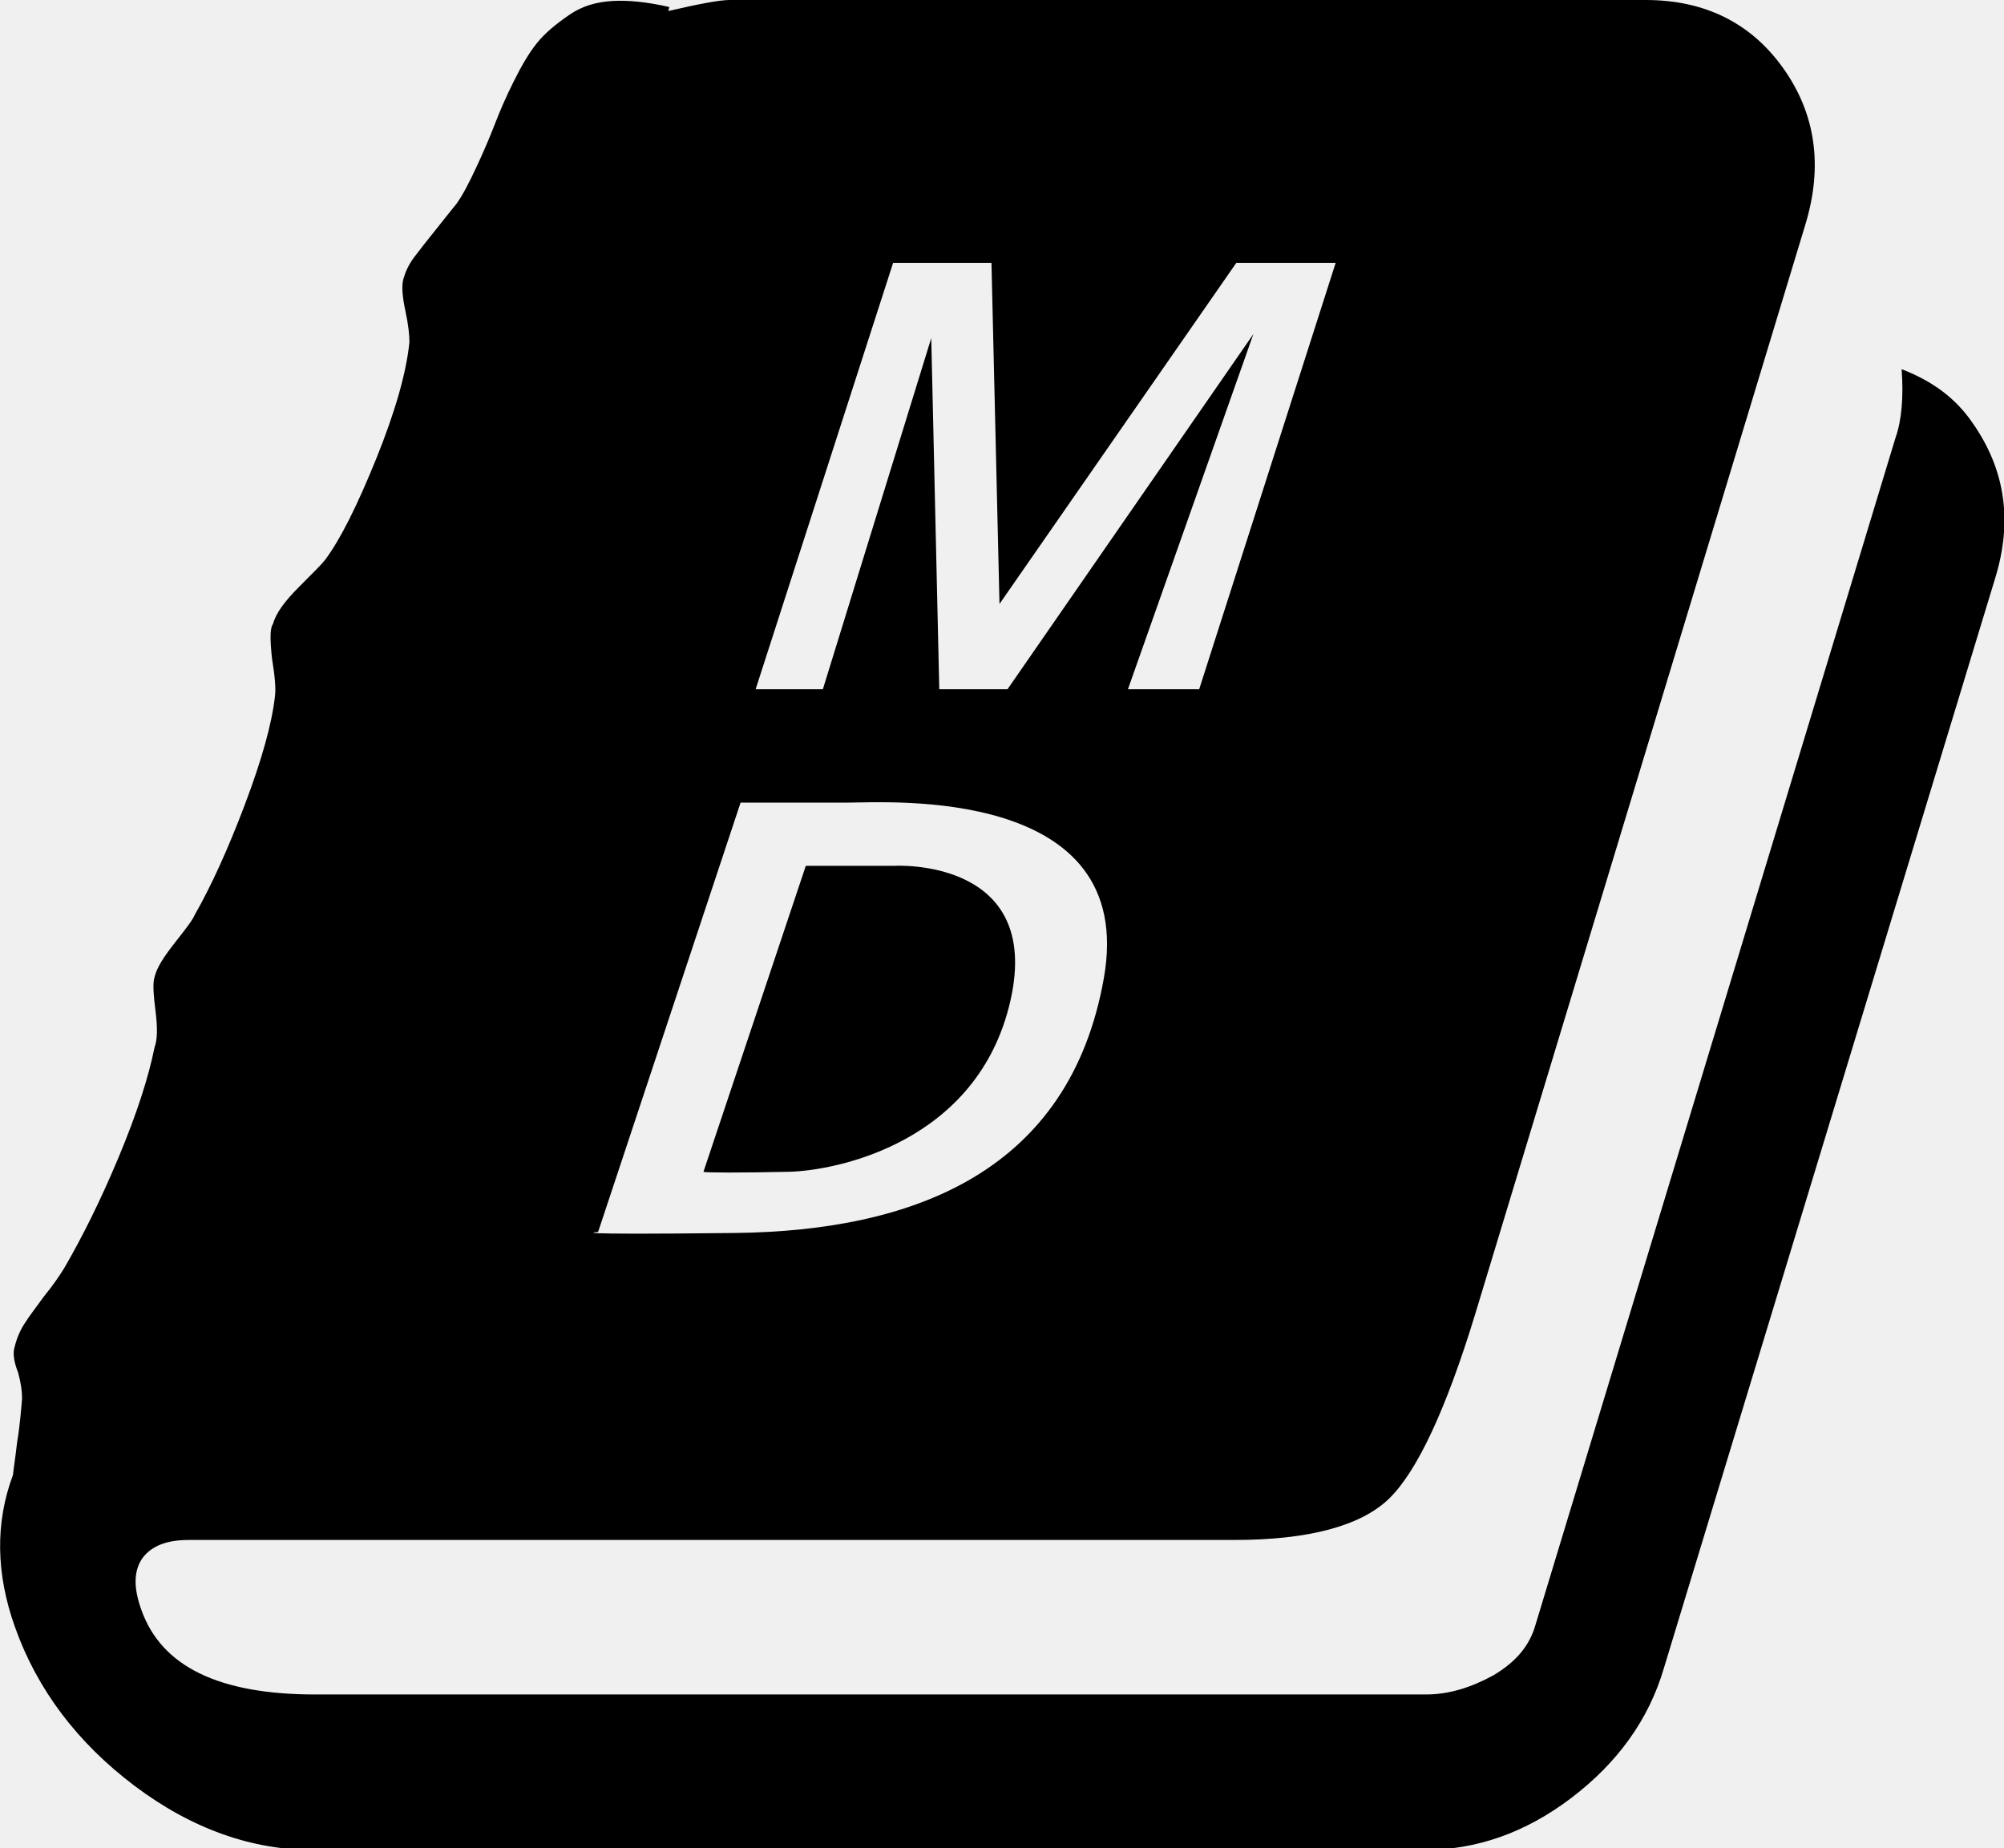
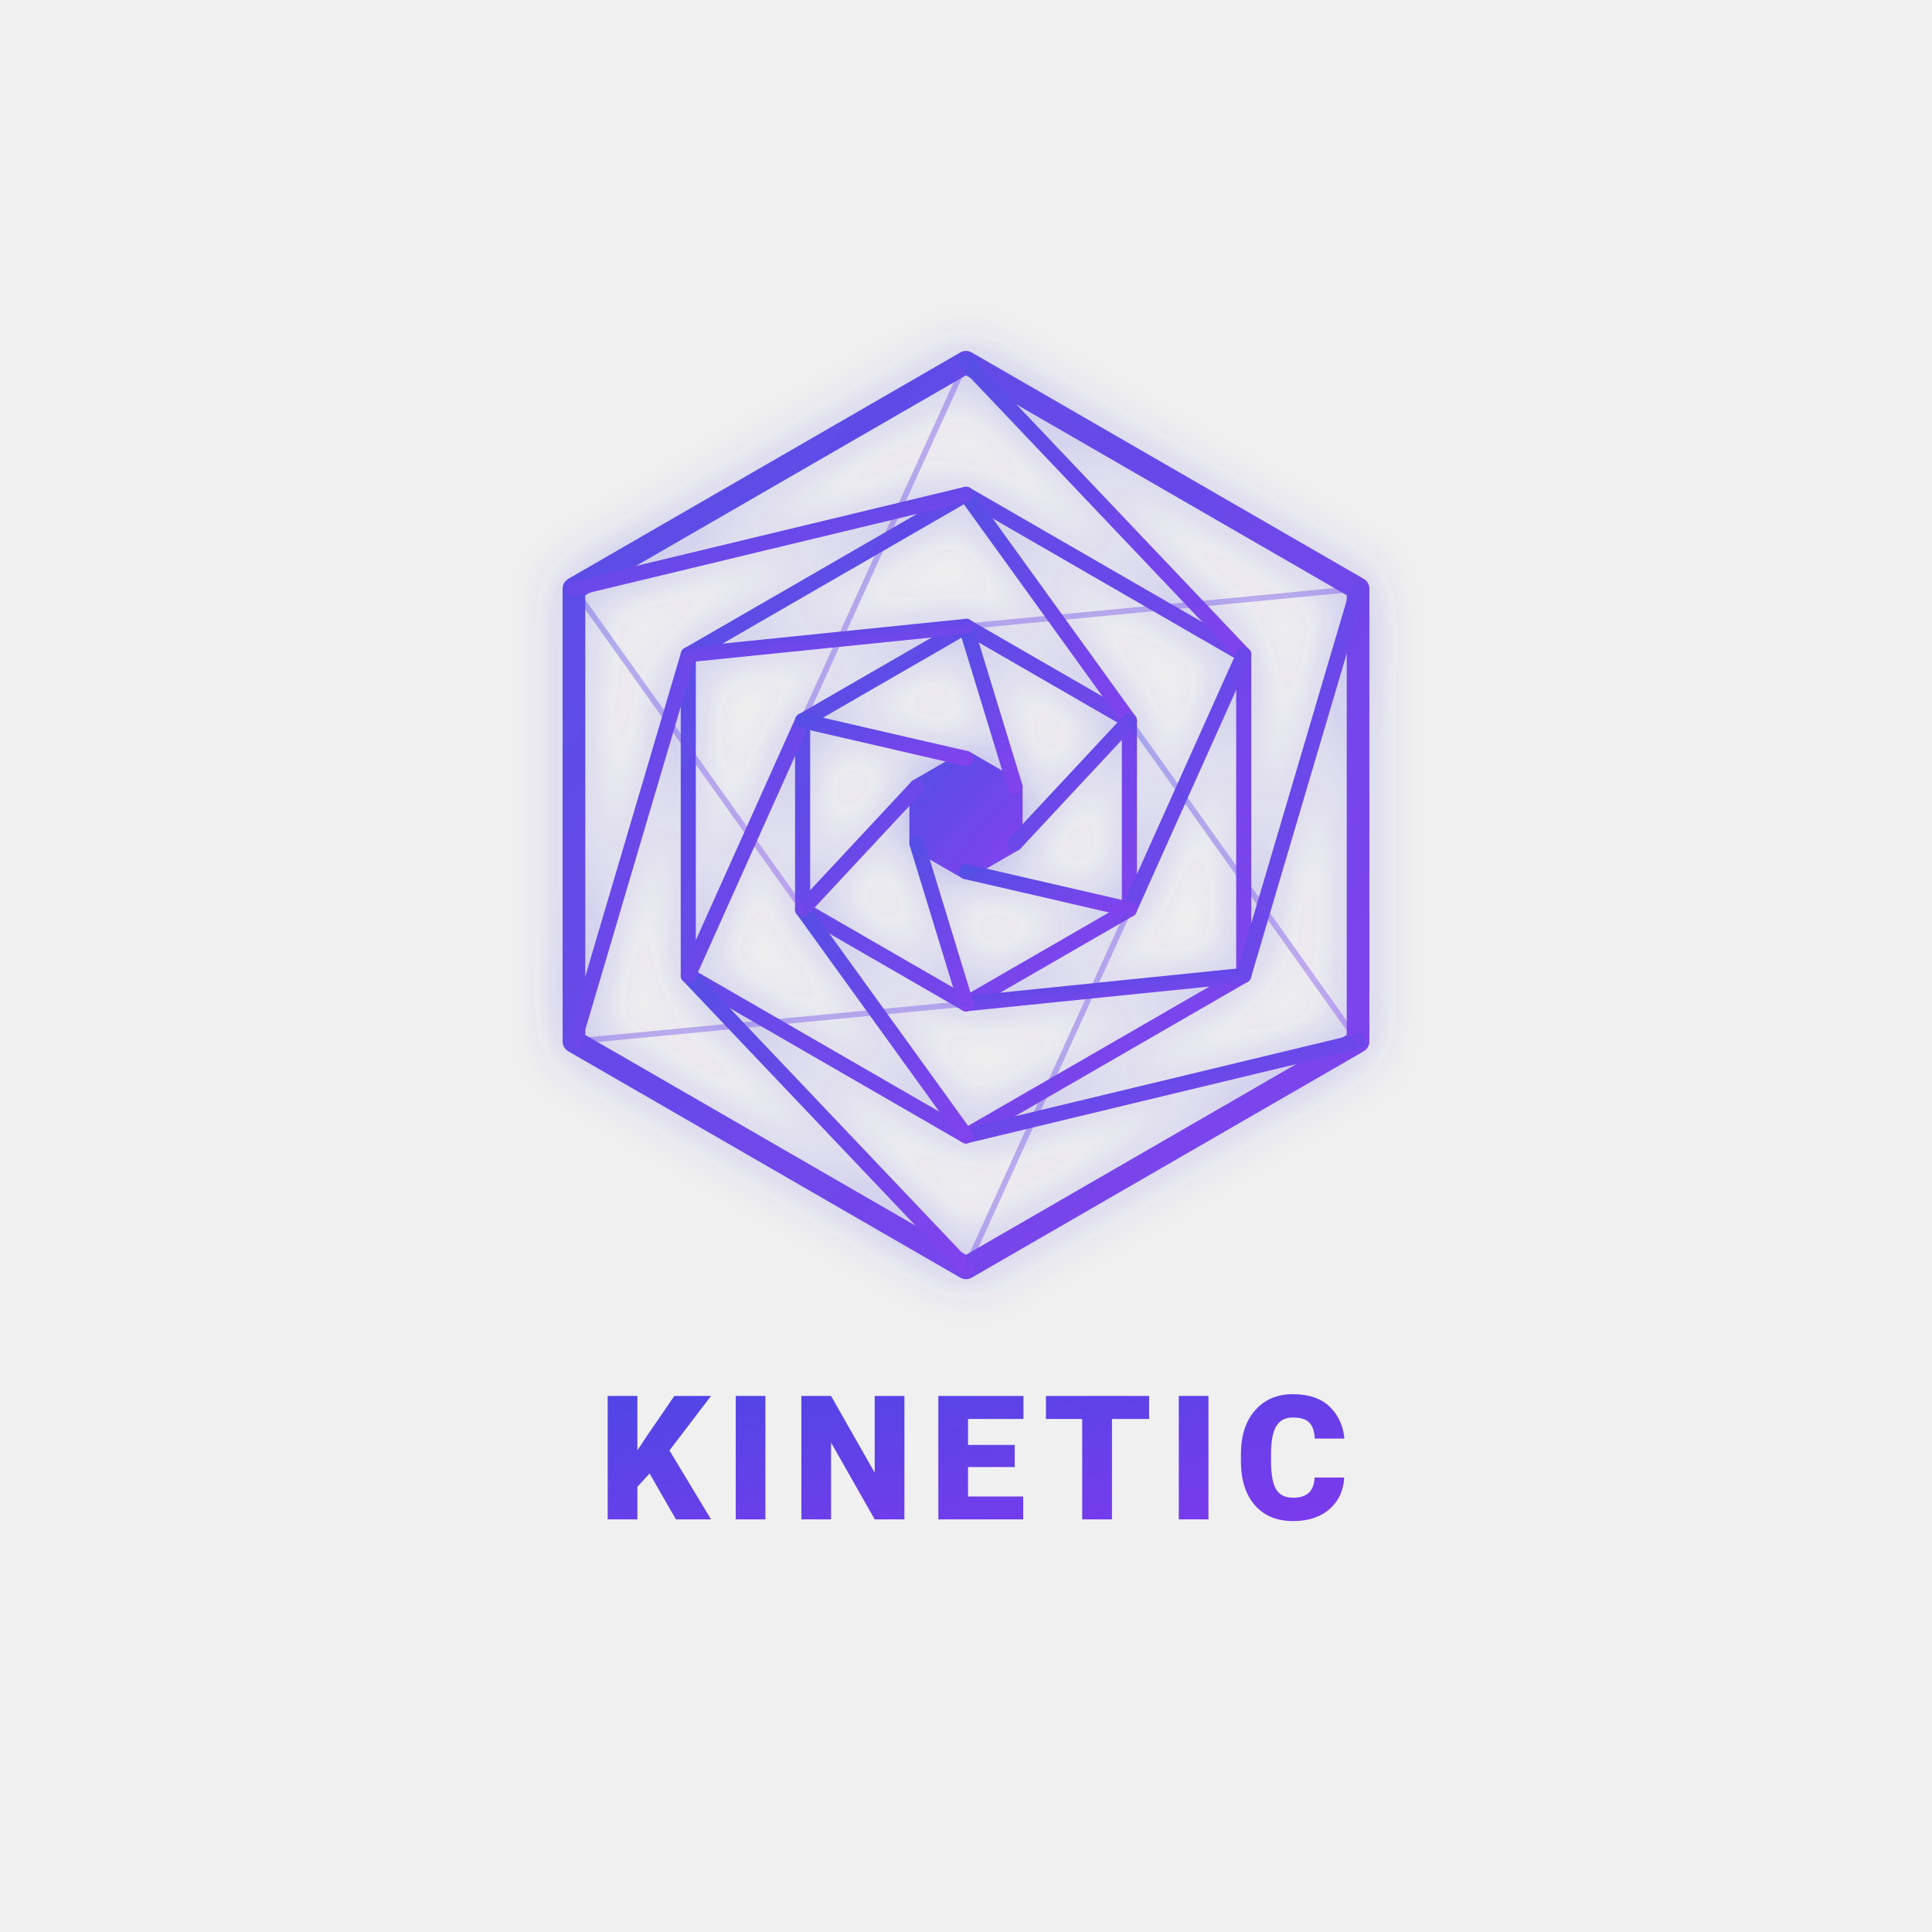
- <svg xmlns="http://www.w3.org/2000/svg" viewBox="0 0 199.7 184.2">
-   <style>
-     @media (prefers-color-scheme: dark) {
-       svg { fill: white; }
-     }
-   </style>
-   <path d="M189.5,36.8c0.2,2.8,0,5.1-0.6,6.8L153,162c-0.6,2.1-2,3.7-4.2,5c-2.2,1.2-4.4,1.9-6.7,1.9H31.4c-9.6,0-15.3-2.8-17.3-8.4   c-0.8-2.2-0.8-3.9,0.1-5.2c0.9-1.2,2.4-1.8,4.6-1.8H123c7.4,0,12.6-1.4,15.4-4.1s5.7-8.9,8.6-18.4l32.9-108.6   c1.8-5.9,1-11.1-2.2-15.6S169.9,0,164,0H72.7c-1,0-3.1,0.4-6.1,1.1l0.1-0.4C64.5,0.2,62.6,0,61,0.1s-3,0.5-4.3,1.4   c-1.3,0.9-2.4,1.8-3.2,2.8S52,6.5,51.2,8.1c-0.8,1.6-1.4,3-1.9,4.3s-1.1,2.7-1.8,4.2c-0.7,1.5-1.3,2.7-2,3.7c-0.5,0.6-1.2,1.5-2,2.5   s-1.6,2-2.2,2.8s-0.9,1.5-1.1,2.2c-0.2,0.7-0.1,1.8,0.2,3.2c0.3,1.4,0.4,2.4,0.4,3.1c-0.3,3-1.4,6.9-3.3,11.6   c-1.9,4.7-3.6,8.1-5.1,10.1c-0.3,0.4-1.2,1.3-2.6,2.7c-1.4,1.4-2.3,2.6-2.6,3.7c-0.3,0.4-0.3,1.5-0.1,3.4c0.3,1.8,0.4,3.1,0.3,3.8   c-0.3,2.7-1.3,6.3-3,10.8c-1.7,4.5-3.4,8.2-5,11c-0.2,0.5-0.9,1.4-2,2.8c-1.1,1.4-1.8,2.5-2,3.4c-0.2,0.6-0.1,1.8,0.1,3.4   c0.2,1.6,0.2,2.8-0.1,3.6c-0.6,3-1.8,6.7-3.6,11c-1.8,4.3-3.6,7.9-5.4,11c-0.5,0.8-1.1,1.7-2,2.8c-0.8,1.1-1.5,2-2,2.8   s-0.8,1.6-1,2.5c-0.1,0.5,0,1.3,0.4,2.3c0.3,1.1,0.4,1.9,0.4,2.6c-0.1,1.1-0.2,2.6-0.5,4.4c-0.2,1.8-0.4,2.9-0.4,3.2   c-1.8,4.8-1.7,9.9,0.2,15.2c2.2,6.2,6.2,11.5,11.9,15.8c5.7,4.3,11.7,6.4,17.8,6.4h110.7c5.2,0,10.1-1.7,14.7-5.2s7.7-7.8,9.2-12.9   l33-108.6c1.8-5.8,1-10.9-2.2-15.5C194.9,39.7,192.6,38,189.5,36.8z M59.6,122.8L73.8,80c0,0,7,0,10.8,0s28.8-1.7,25.4,17.5   c-3.4,19.2-18.8,25.2-36.8,25.4S59.6,122.8,59.6,122.8z M78.6,116.8c4.7-0.1,18.9-2.9,22.1-17.1S89.2,86.3,89.2,86.3l-8.9,0   l-10.2,30.5C70.2,116.9,74,116.9,78.6,116.8z M75.3,68.7L89,26.2h9.8l0.8,34l23.6-34h9.9l-13.6,42.5h-7.1l12.5-35.4l-24.5,35.4h-6.8   l-0.8-35L82,68.7H75.3z" />
+ <svg xmlns="http://www.w3.org/2000/svg" viewBox="0 0 512 512" width="100%" height="100%">
+   <defs>
+     <linearGradient id="strokeGrad" x1="0%" y1="0%" x2="100%" y2="100%">
+       <stop offset="0%" style="stop-color:#4f46e5;stop-opacity:1" />
+       <stop offset="100%" style="stop-color:#7c3aed;stop-opacity:1" />
+     </linearGradient>
+     <filter id="glow" x="-20%" y="-20%" width="140%" height="140%">
+       <feDropShadow dx="0" dy="0" stdDeviation="6" flood-color="#4f46e5" flood-opacity="0.35" />
+     </filter>
+   </defs>
+   <g fill="none" stroke="url(#strokeGrad)" stroke-width="4" stroke-linejoin="round" stroke-linecap="round" opacity="0.95" filter="url(#glow)">
+     <polygon points="256.0,96.0 359.9,156.0 359.9,276.0 256.0,336.0 152.1,276.0 152.1,156.0" stroke-width="6" />
+     <polygon points="256.0,131.0 329.6,173.5 329.6,258.5 256.0,301.0 182.4,258.5 182.4,173.5" />
+     <polygon points="256.0,166.0 299.3,191.0 299.3,241.0 256.0,266.0 212.7,241.0 212.7,191.0" />
+     <polygon points="256.0,201.0 269.0,208.5 269.0,223.5 256.0,231.0 243.0,223.5 243.0,208.5" fill="url(#strokeGrad)" />
+     <line x1="256.0" y1="96.0" x2="329.6" y2="173.5" />
+     <line x1="256.0" y1="131.0" x2="299.3" y2="191.0" />
+     <line x1="256.0" y1="166.0" x2="269.0" y2="208.5" />
+     <line x1="256.0" y1="96.0" x2="212.7" y2="191.0" stroke-width="1.5" opacity="0.4" />
+     <line x1="359.9" y1="156.0" x2="329.6" y2="258.5" />
+     <line x1="329.6" y1="173.5" x2="299.3" y2="241.0" />
+     <line x1="299.3" y1="191.0" x2="269.0" y2="223.5" />
+     <line x1="359.9" y1="156.0" x2="256.0" y2="166.0" stroke-width="1.5" opacity="0.4" />
+     <line x1="359.9" y1="276.0" x2="256.0" y2="301.0" />
+     <line x1="329.6" y1="258.5" x2="256.0" y2="266.0" />
+     <line x1="299.3" y1="241.0" x2="256.0" y2="231.0" />
+     <line x1="359.9" y1="276.0" x2="299.3" y2="191.0" stroke-width="1.5" opacity="0.4" />
+     <line x1="256.0" y1="336.0" x2="182.4" y2="258.5" />
+     <line x1="256.0" y1="301.0" x2="212.7" y2="241.0" />
+     <line x1="256.0" y1="266.0" x2="243.0" y2="223.5" />
+     <line x1="256.0" y1="336.0" x2="299.3" y2="241.0" stroke-width="1.5" opacity="0.4" />
+     <line x1="152.1" y1="276.0" x2="182.4" y2="173.5" />
+     <line x1="182.4" y1="258.5" x2="212.7" y2="191.0" />
+     <line x1="212.7" y1="241.0" x2="243.0" y2="208.5" />
+     <line x1="152.1" y1="276.0" x2="256.0" y2="266.0" stroke-width="1.5" opacity="0.4" />
+     <line x1="152.1" y1="156.0" x2="256.0" y2="131.0" />
+     <line x1="182.4" y1="173.5" x2="256.0" y2="166.0" />
+     <line x1="212.7" y1="191.0" x2="256.0" y2="201.0" />
+     <line x1="152.1" y1="156.0" x2="212.7" y2="241.0" stroke-width="1.5" opacity="0.4" />
+   </g>
+   <text x="258" y="390" font-family="system-ui, -apple-system, BlinkMacSystemFont, 'Segoe UI', Roboto, sans-serif" font-size="46" font-weight="900" fill="url(#strokeGrad)" text-anchor="middle" dominant-baseline="middle" letter-spacing="4">KINETIC</text>
</svg>
